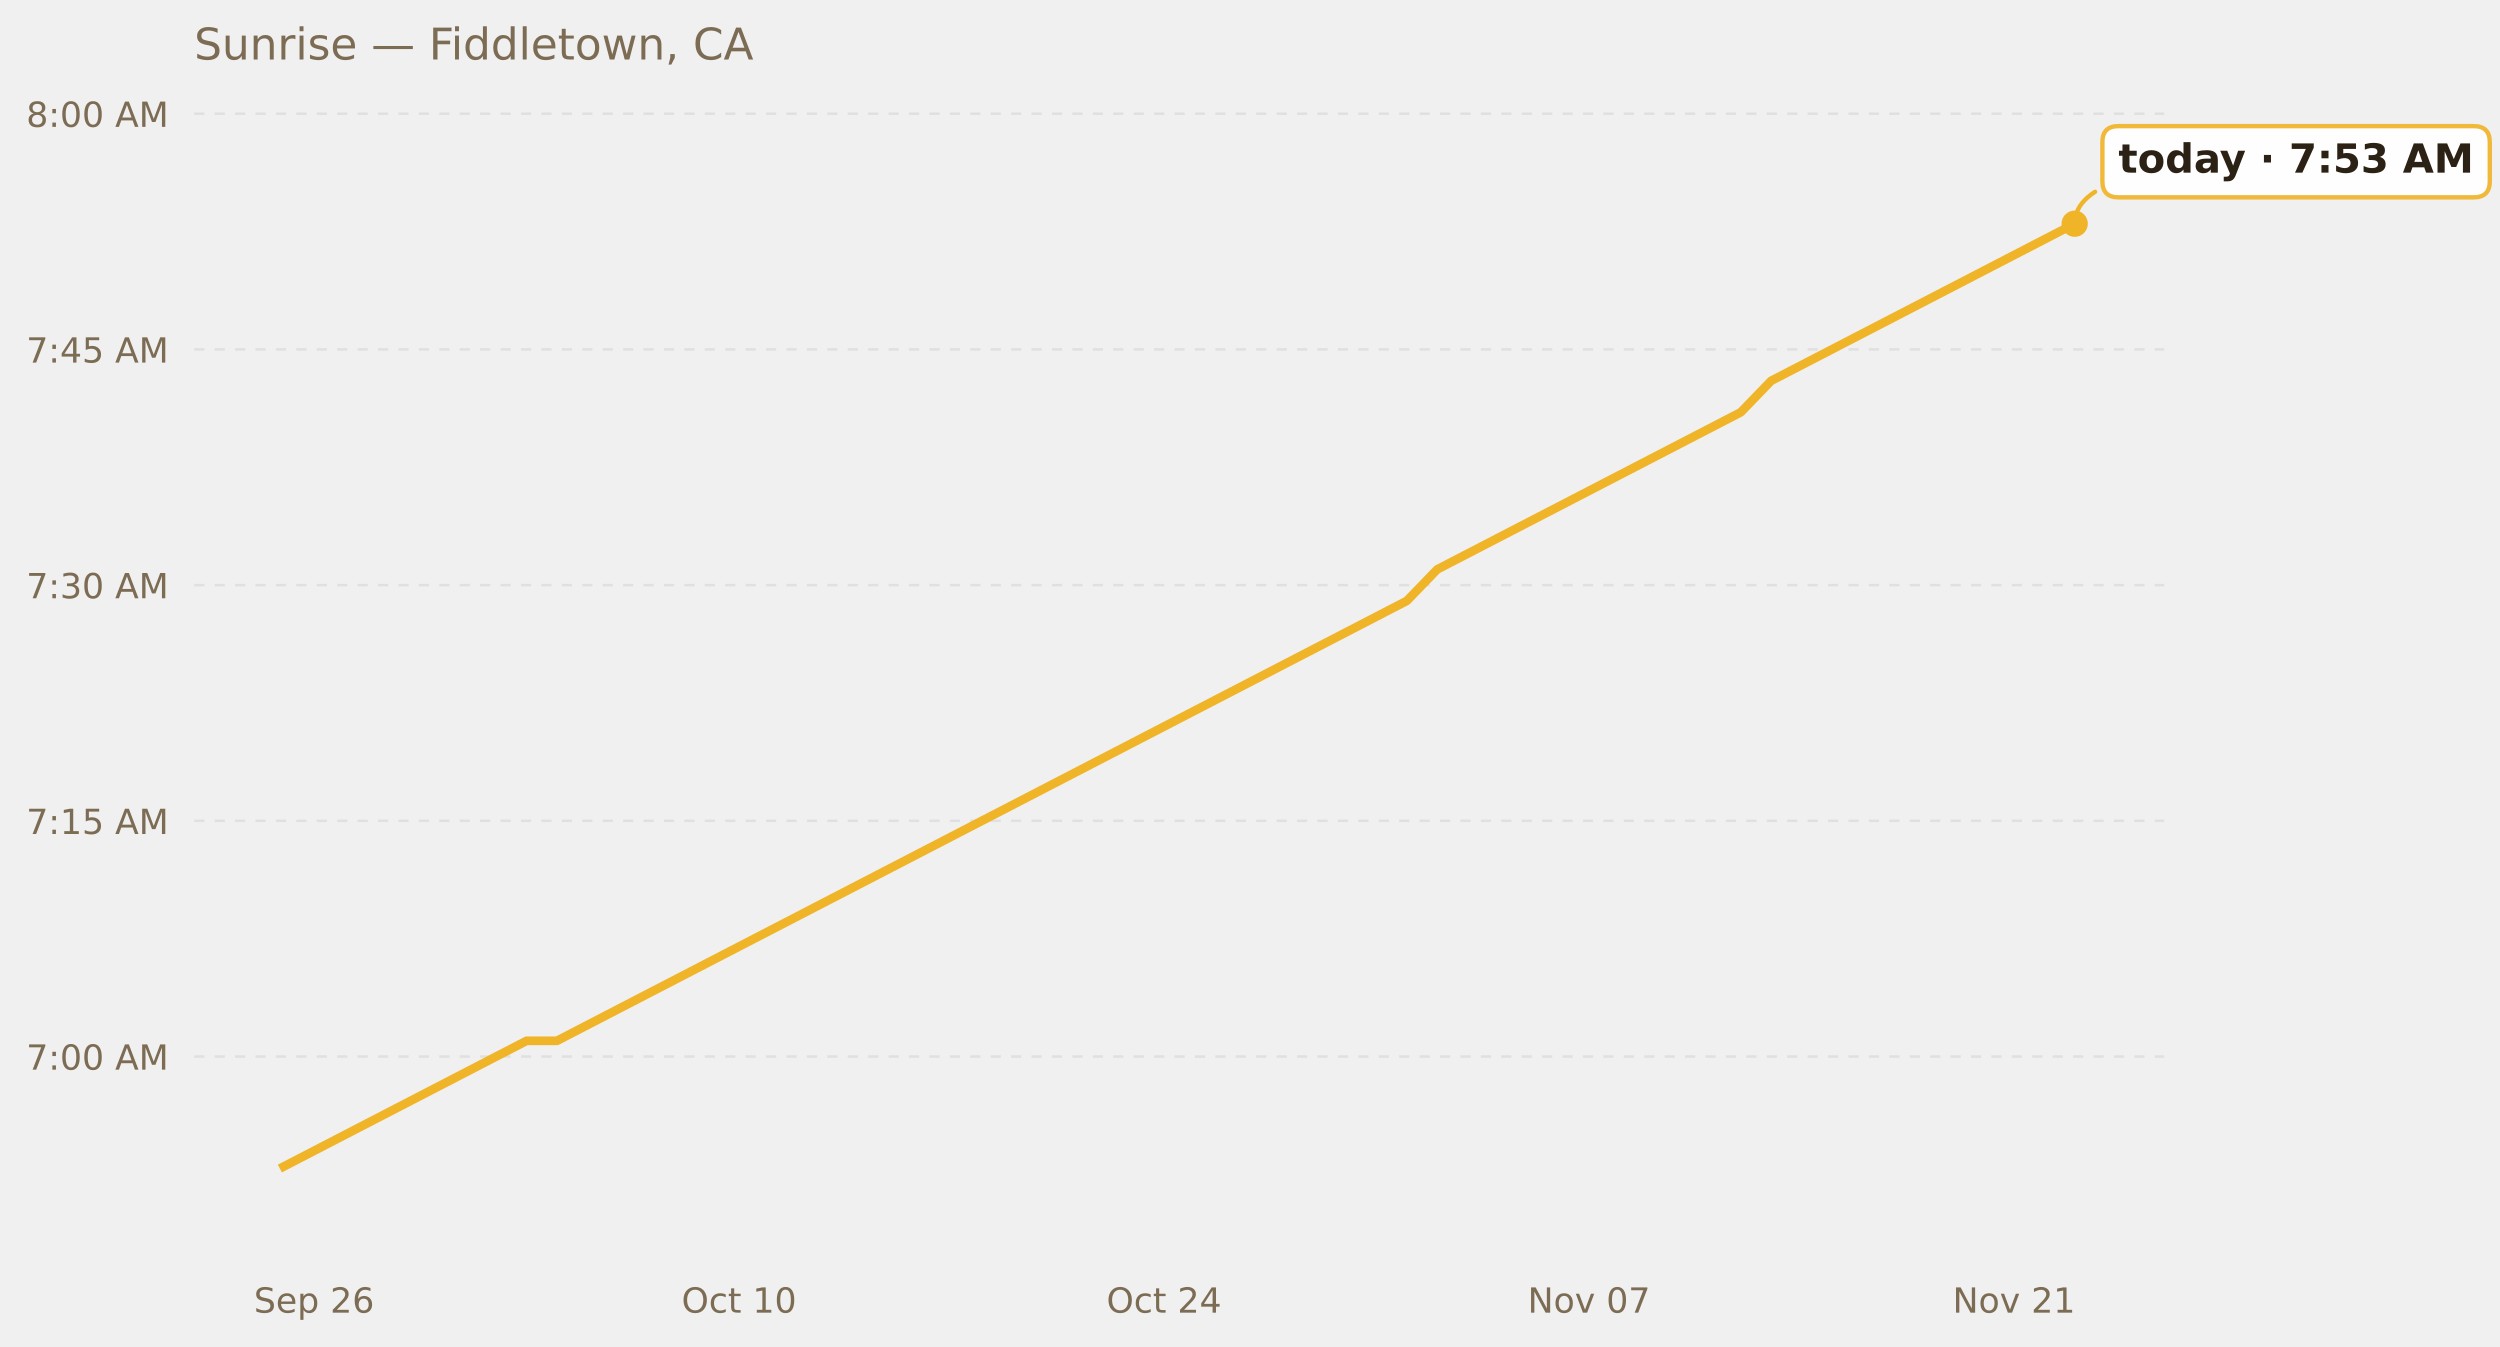
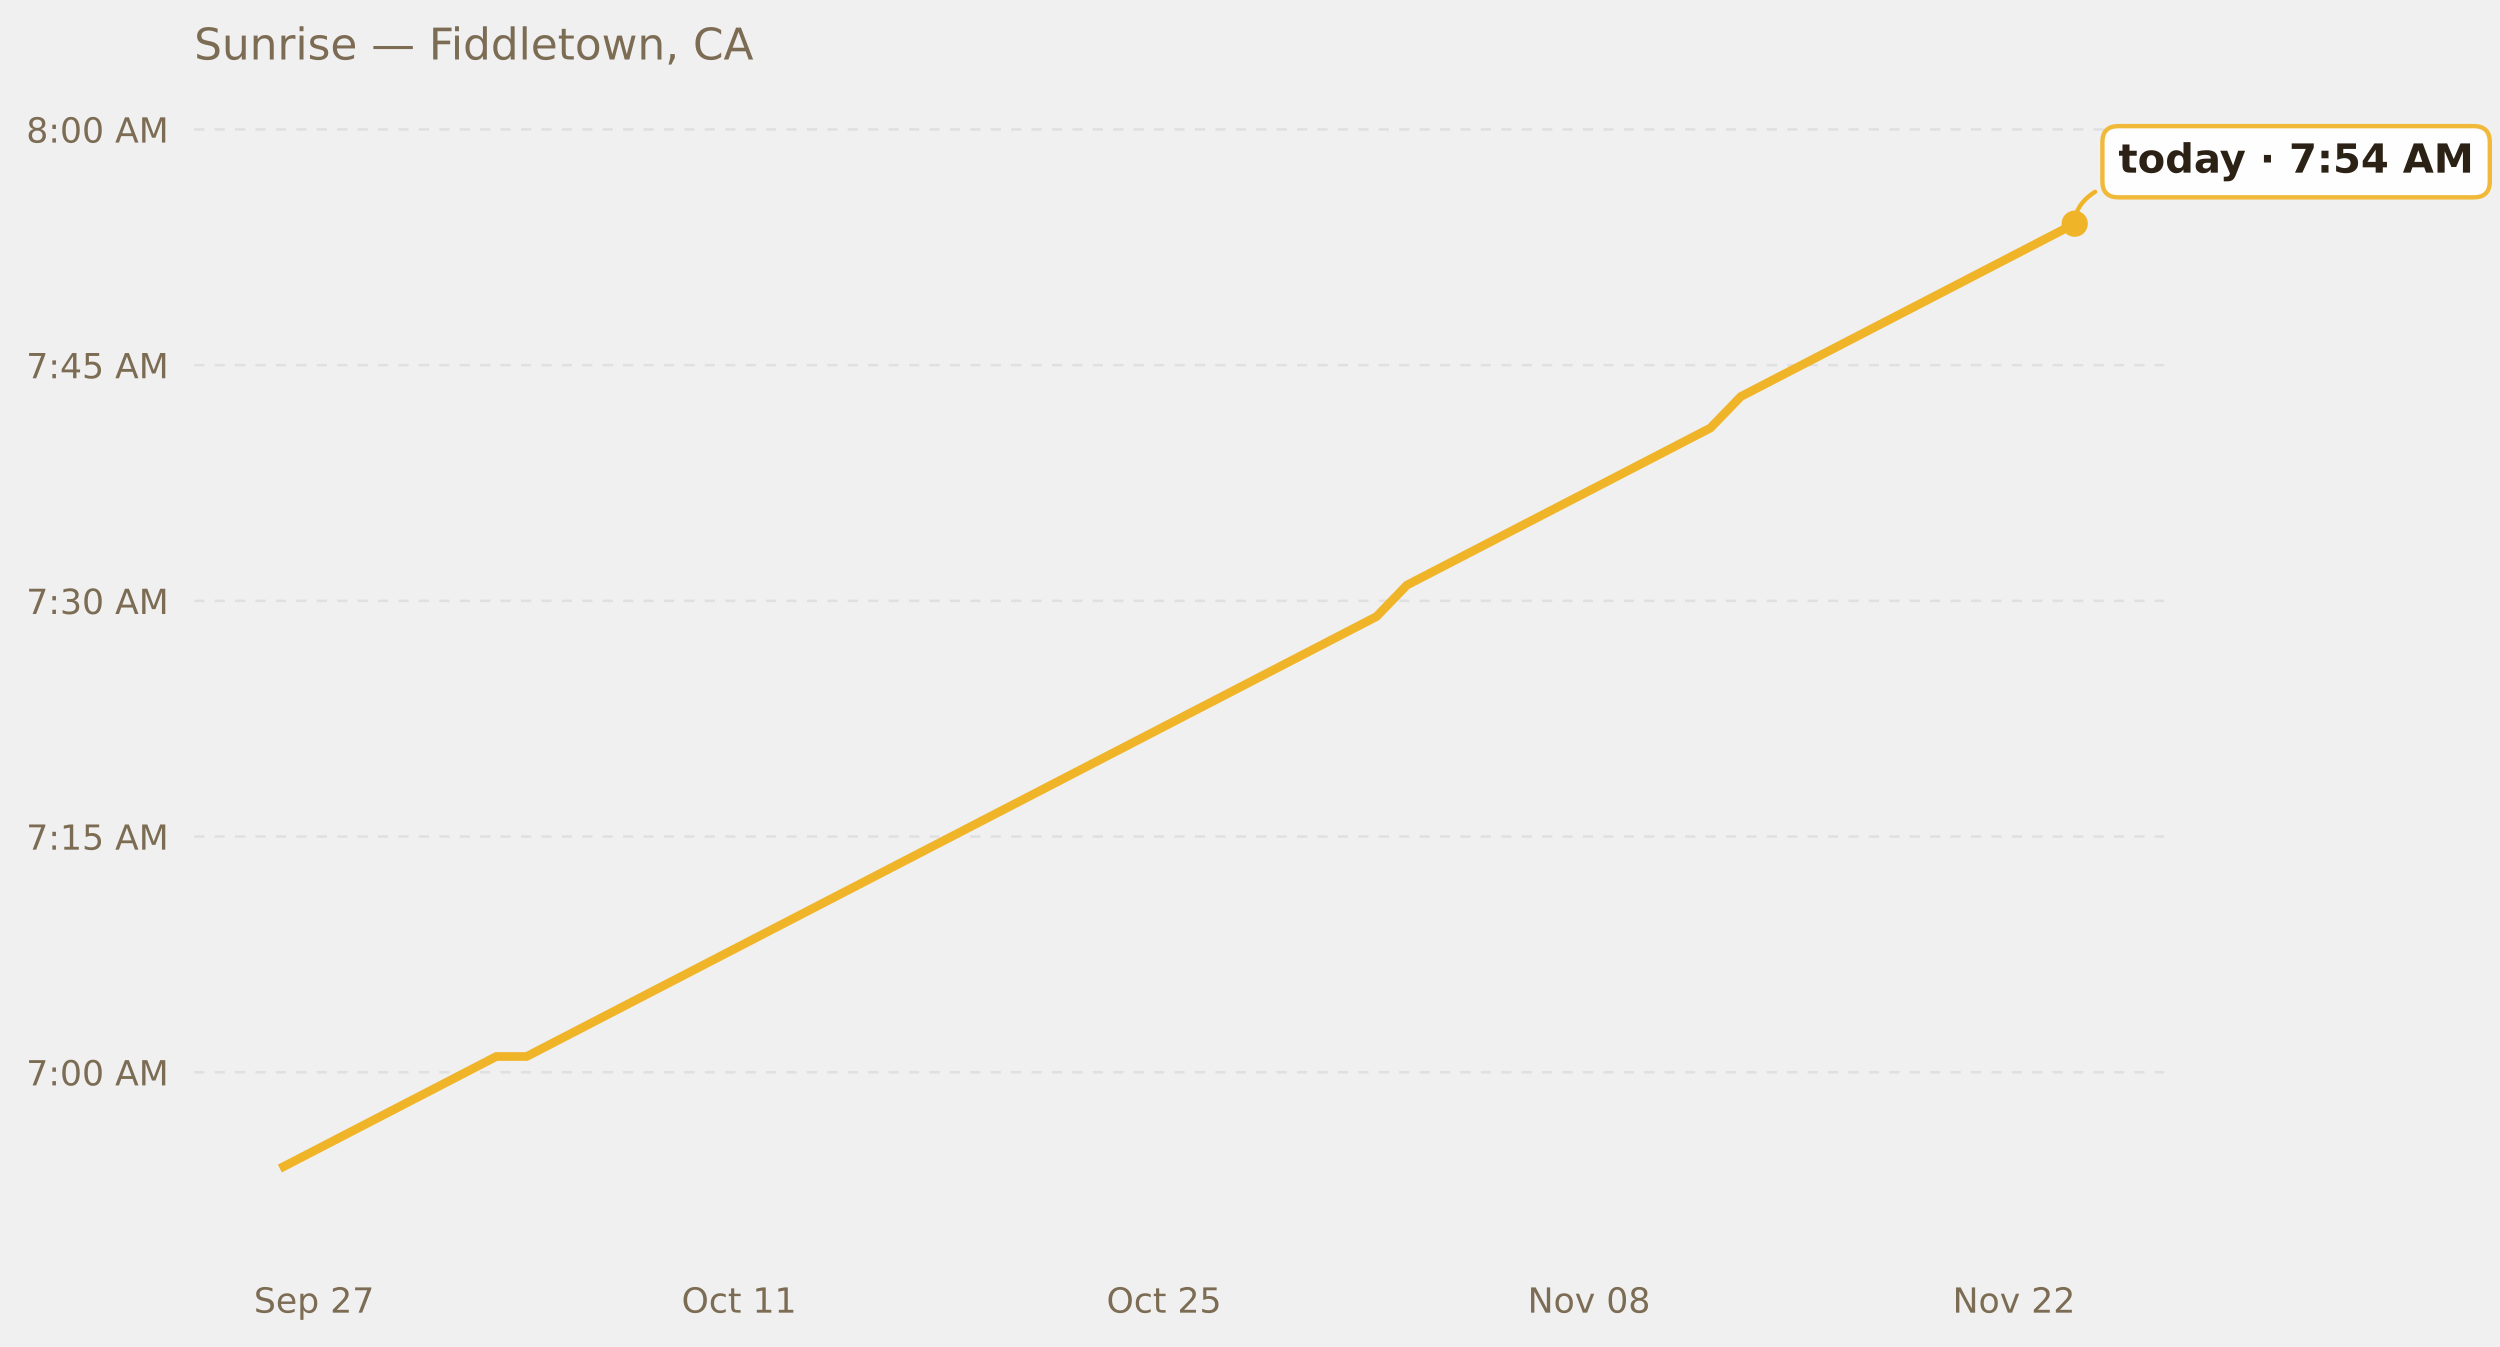
<svg xmlns="http://www.w3.org/2000/svg" xmlns:xlink="http://www.w3.org/1999/xlink" width="685.516pt" height="369.112pt" viewBox="0 0 685.516 369.112" version="1.1">
  <defs>
    <style type="text/css">*{stroke-linejoin: round; stroke-linecap: butt}</style>
  </defs>
  <g id="figure_1">
    <g id="patch_1">
      <path d="M 0 369.112  L 685.516 369.112  L 685.516 0  L 0 0  L 0 369.112  z " style="fill: none; opacity: 0" />
    </g>
    <g id="axes_1">
      <g id="patch_2">
        <path d="M 53.248 345.718  L 593.447 345.718  L 593.447 30.318  L 53.248 30.318  L 53.248 345.718  z " style="fill: none" />
      </g>
      <g id="matplotlib.axis_1">
        <g id="xtick_1">
          <g id="text_1">
            <g style="fill: #7c6c54" transform="translate(69.6183 359.9366) scale(0.095 -0.095)">
              <defs>
                <path id="DejaVuSans-53" d="M 3425 4513  L 3425 3897  Q 3066 4069 2747 4153  Q 2428 4238 2131 4238  Q 1616 4238 1336 4038  Q 1056 3838 1056 3469  Q 1056 3159 1242 3001  Q 1428 2844 1947 2747  L 2328 2669  Q 3034 2534 3370 2195  Q 3706 1856 3706 1288  Q 3706 609 3251 259  Q 2797 -91 1919 -91  Q 1588 -91 1214 -16  Q 841 59 441 206  L 441 856  Q 825 641 1194 531  Q 1563 422 1919 422  Q 2459 422 2753 634  Q 3047 847 3047 1241  Q 3047 1584 2836 1778  Q 2625 1972 2144 2069  L 1759 2144  Q 1053 2284 737 2584  Q 422 2884 422 3419  Q 422 4038 858 4394  Q 1294 4750 2059 4750  Q 2388 4750 2728 4690  Q 3069 4631 3425 4513  z " transform="scale(0.015625)" />
                <path id="DejaVuSans-65" d="M 3597 1894  L 3597 1613  L 953 1613  Q 991 1019 1311 708  Q 1631 397 2203 397  Q 2534 397 2845 478  Q 3156 559 3463 722  L 3463 178  Q 3153 47 2828 -22  Q 2503 -91 2169 -91  Q 1331 -91 842 396  Q 353 884 353 1716  Q 353 2575 817 3079  Q 1281 3584 2069 3584  Q 2775 3584 3186 3129  Q 3597 2675 3597 1894  z M 3022 2063  Q 3016 2534 2758 2815  Q 2500 3097 2075 3097  Q 1594 3097 1305 2825  Q 1016 2553 972 2059  L 3022 2063  z " transform="scale(0.015625)" />
                <path id="DejaVuSans-70" d="M 1159 525  L 1159 -1331  L 581 -1331  L 581 3500  L 1159 3500  L 1159 2969  Q 1341 3281 1617 3432  Q 1894 3584 2278 3584  Q 2916 3584 3314 3078  Q 3713 2572 3713 1747  Q 3713 922 3314 415  Q 2916 -91 2278 -91  Q 1894 -91 1617 61  Q 1341 213 1159 525  z M 3116 1747  Q 3116 2381 2855 2742  Q 2594 3103 2138 3103  Q 1681 3103 1420 2742  Q 1159 2381 1159 1747  Q 1159 1113 1420 752  Q 1681 391 2138 391  Q 2594 391 2855 752  Q 3116 1113 3116 1747  z " transform="scale(0.015625)" />
                <path id="DejaVuSans-20" transform="scale(0.015625)" />
                <path id="DejaVuSans-32" d="M 1228 531  L 3431 531  L 3431 0  L 469 0  L 469 531  Q 828 903 1448 1529  Q 2069 2156 2228 2338  Q 2531 2678 2651 2914  Q 2772 3150 2772 3378  Q 2772 3750 2511 3984  Q 2250 4219 1831 4219  Q 1534 4219 1204 4116  Q 875 4013 500 3803  L 500 4441  Q 881 4594 1212 4672  Q 1544 4750 1819 4750  Q 2544 4750 2975 4387  Q 3406 4025 3406 3419  Q 3406 3131 3298 2873  Q 3191 2616 2906 2266  Q 2828 2175 2409 1742  Q 1991 1309 1228 531  z " transform="scale(0.015625)" />
-                 <path id="DejaVuSans-36" d="M 2113 2584  Q 1688 2584 1439 2293  Q 1191 2003 1191 1497  Q 1191 994 1439 701  Q 1688 409 2113 409  Q 2538 409 2786 701  Q 3034 994 3034 1497  Q 3034 2003 2786 2293  Q 2538 2584 2113 2584  z M 3366 4563  L 3366 3988  Q 3128 4100 2886 4159  Q 2644 4219 2406 4219  Q 1781 4219 1451 3797  Q 1122 3375 1075 2522  Q 1259 2794 1537 2939  Q 1816 3084 2150 3084  Q 2853 3084 3261 2657  Q 3669 2231 3669 1497  Q 3669 778 3244 343  Q 2819 -91 2113 -91  Q 1303 -91 875 529  Q 447 1150 447 2328  Q 447 3434 972 4092  Q 1497 4750 2381 4750  Q 2619 4750 2861 4703  Q 3103 4656 3366 4563  z " transform="scale(0.015625)" />
+                 <path id="DejaVuSans-37" d="M 525 4666  L 3525 4666  L 3525 4397  L 1831 0  L 1172 0  L 2766 4134  L 525 4134  L 525 4666  z " transform="scale(0.015625)" />
              </defs>
              <use xlink:href="#DejaVuSans-53" />
              <use xlink:href="#DejaVuSans-65" x="63.477" />
              <use xlink:href="#DejaVuSans-70" x="125" />
              <use xlink:href="#DejaVuSans-20" x="188.477" />
              <use xlink:href="#DejaVuSans-32" x="220.264" />
-               <use xlink:href="#DejaVuSans-36" x="283.887" />
+               <use xlink:href="#DejaVuSans-37" x="283.887" />
            </g>
          </g>
        </g>
        <g id="xtick_2">
          <g id="text_2">
            <g style="fill: #7c6c54" transform="translate(186.8889 359.9366) scale(0.095 -0.095)">
              <defs>
                <path id="DejaVuSans-4f" d="M 2522 4238  Q 1834 4238 1429 3725  Q 1025 3213 1025 2328  Q 1025 1447 1429 934  Q 1834 422 2522 422  Q 3209 422 3611 934  Q 4013 1447 4013 2328  Q 4013 3213 3611 3725  Q 3209 4238 2522 4238  z M 2522 4750  Q 3503 4750 4090 4092  Q 4678 3434 4678 2328  Q 4678 1225 4090 567  Q 3503 -91 2522 -91  Q 1538 -91 948 565  Q 359 1222 359 2328  Q 359 3434 948 4092  Q 1538 4750 2522 4750  z " transform="scale(0.015625)" />
                <path id="DejaVuSans-63" d="M 3122 3366  L 3122 2828  Q 2878 2963 2633 3030  Q 2388 3097 2138 3097  Q 1578 3097 1268 2742  Q 959 2388 959 1747  Q 959 1106 1268 751  Q 1578 397 2138 397  Q 2388 397 2633 464  Q 2878 531 3122 666  L 3122 134  Q 2881 22 2623 -34  Q 2366 -91 2075 -91  Q 1284 -91 818 406  Q 353 903 353 1747  Q 353 2603 823 3093  Q 1294 3584 2113 3584  Q 2378 3584 2631 3529  Q 2884 3475 3122 3366  z " transform="scale(0.015625)" />
                <path id="DejaVuSans-74" d="M 1172 4494  L 1172 3500  L 2356 3500  L 2356 3053  L 1172 3053  L 1172 1153  Q 1172 725 1289 603  Q 1406 481 1766 481  L 2356 481  L 2356 0  L 1766 0  Q 1100 0 847 248  Q 594 497 594 1153  L 594 3053  L 172 3053  L 172 3500  L 594 3500  L 594 4494  L 1172 4494  z " transform="scale(0.015625)" />
                <path id="DejaVuSans-31" d="M 794 531  L 1825 531  L 1825 4091  L 703 3866  L 703 4441  L 1819 4666  L 2450 4666  L 2450 531  L 3481 531  L 3481 0  L 794 0  L 794 531  z " transform="scale(0.015625)" />
-                 <path id="DejaVuSans-30" d="M 2034 4250  Q 1547 4250 1301 3770  Q 1056 3291 1056 2328  Q 1056 1369 1301 889  Q 1547 409 2034 409  Q 2525 409 2770 889  Q 3016 1369 3016 2328  Q 3016 3291 2770 3770  Q 2525 4250 2034 4250  z M 2034 4750  Q 2819 4750 3233 4129  Q 3647 3509 3647 2328  Q 3647 1150 3233 529  Q 2819 -91 2034 -91  Q 1250 -91 836 529  Q 422 1150 422 2328  Q 422 3509 836 4129  Q 1250 4750 2034 4750  z " transform="scale(0.015625)" />
              </defs>
              <use xlink:href="#DejaVuSans-4f" />
              <use xlink:href="#DejaVuSans-63" x="78.711" />
              <use xlink:href="#DejaVuSans-74" x="133.691" />
              <use xlink:href="#DejaVuSans-20" x="172.9" />
              <use xlink:href="#DejaVuSans-31" x="204.688" />
-               <use xlink:href="#DejaVuSans-30" x="268.311" />
+               <use xlink:href="#DejaVuSans-31" x="268.311" />
            </g>
          </g>
        </g>
        <g id="xtick_3">
          <g id="text_3">
            <g style="fill: #7c6c54" transform="translate(303.4187 359.9366) scale(0.095 -0.095)">
              <defs>
-                 <path id="DejaVuSans-34" d="M 2419 4116  L 825 1625  L 2419 1625  L 2419 4116  z M 2253 4666  L 3047 4666  L 3047 1625  L 3713 1625  L 3713 1100  L 3047 1100  L 3047 0  L 2419 0  L 2419 1100  L 313 1100  L 313 1709  L 2253 4666  z " transform="scale(0.015625)" />
+                 <path id="DejaVuSans-35" d="M 691 4666  L 3169 4666  L 3169 4134  L 1269 4134  L 1269 2991  Q 1406 3038 1543 3061  Q 1681 3084 1819 3084  Q 2600 3084 3056 2656  Q 3513 2228 3513 1497  Q 3513 744 3044 326  Q 2575 -91 1722 -91  Q 1428 -91 1123 -41  Q 819 9 494 109  L 494 744  Q 775 591 1075 516  Q 1375 441 1709 441  Q 2250 441 2565 725  Q 2881 1009 2881 1497  Q 2881 1984 2565 2268  Q 2250 2553 1709 2553  Q 1456 2553 1204 2497  Q 953 2441 691 2322  L 691 4666  z " transform="scale(0.015625)" />
              </defs>
              <use xlink:href="#DejaVuSans-4f" />
              <use xlink:href="#DejaVuSans-63" x="78.711" />
              <use xlink:href="#DejaVuSans-74" x="133.691" />
              <use xlink:href="#DejaVuSans-20" x="172.9" />
              <use xlink:href="#DejaVuSans-32" x="204.688" />
-               <use xlink:href="#DejaVuSans-34" x="268.311" />
+               <use xlink:href="#DejaVuSans-35" x="268.311" />
            </g>
          </g>
        </g>
        <g id="xtick_4">
          <g id="text_4">
            <g style="fill: #7c6c54" transform="translate(418.8902 359.9366) scale(0.095 -0.095)">
              <defs>
                <path id="DejaVuSans-4e" d="M 628 4666  L 1478 4666  L 3547 763  L 3547 4666  L 4159 4666  L 4159 0  L 3309 0  L 1241 3903  L 1241 0  L 628 0  L 628 4666  z " transform="scale(0.015625)" />
                <path id="DejaVuSans-6f" d="M 1959 3097  Q 1497 3097 1228 2736  Q 959 2375 959 1747  Q 959 1119 1226 758  Q 1494 397 1959 397  Q 2419 397 2687 759  Q 2956 1122 2956 1747  Q 2956 2369 2687 2733  Q 2419 3097 1959 3097  z M 1959 3584  Q 2709 3584 3137 3096  Q 3566 2609 3566 1747  Q 3566 888 3137 398  Q 2709 -91 1959 -91  Q 1206 -91 779 398  Q 353 888 353 1747  Q 353 2609 779 3096  Q 1206 3584 1959 3584  z " transform="scale(0.015625)" />
                <path id="DejaVuSans-76" d="M 191 3500  L 800 3500  L 1894 563  L 2988 3500  L 3597 3500  L 2284 0  L 1503 0  L 191 3500  z " transform="scale(0.015625)" />
-                 <path id="DejaVuSans-37" d="M 525 4666  L 3525 4666  L 3525 4397  L 1831 0  L 1172 0  L 2766 4134  L 525 4134  L 525 4666  z " transform="scale(0.015625)" />
+                 <path id="DejaVuSans-30" d="M 2034 4250  Q 1547 4250 1301 3770  Q 1056 3291 1056 2328  Q 1056 1369 1301 889  Q 1547 409 2034 409  Q 2525 409 2770 889  Q 3016 1369 3016 2328  Q 3016 3291 2770 3770  Q 2525 4250 2034 4250  z M 2034 4750  Q 2819 4750 3233 4129  Q 3647 3509 3647 2328  Q 3647 1150 3233 529  Q 2819 -91 2034 -91  Q 1250 -91 836 529  Q 422 1150 422 2328  Q 422 3509 836 4129  Q 1250 4750 2034 4750  z " transform="scale(0.015625)" />
+                 <path id="DejaVuSans-38" d="M 2034 2216  Q 1584 2216 1326 1975  Q 1069 1734 1069 1313  Q 1069 891 1326 650  Q 1584 409 2034 409  Q 2484 409 2743 651  Q 3003 894 3003 1313  Q 3003 1734 2745 1975  Q 2488 2216 2034 2216  z M 1403 2484  Q 997 2584 770 2862  Q 544 3141 544 3541  Q 544 4100 942 4425  Q 1341 4750 2034 4750  Q 2731 4750 3128 4425  Q 3525 4100 3525 3541  Q 3525 3141 3298 2862  Q 3072 2584 2669 2484  Q 3125 2378 3379 2068  Q 3634 1759 3634 1313  Q 3634 634 3220 271  Q 2806 -91 2034 -91  Q 1263 -91 848 271  Q 434 634 434 1313  Q 434 1759 690 2068  Q 947 2378 1403 2484  z M 1172 3481  Q 1172 3119 1398 2916  Q 1625 2713 2034 2713  Q 2441 2713 2670 2916  Q 2900 3119 2900 3481  Q 2900 3844 2670 4047  Q 2441 4250 2034 4250  Q 1625 4250 1398 4047  Q 1172 3844 1172 3481  z " transform="scale(0.015625)" />
              </defs>
              <use xlink:href="#DejaVuSans-4e" />
              <use xlink:href="#DejaVuSans-6f" x="74.805" />
              <use xlink:href="#DejaVuSans-76" x="135.986" />
              <use xlink:href="#DejaVuSans-20" x="195.166" />
              <use xlink:href="#DejaVuSans-30" x="226.953" />
-               <use xlink:href="#DejaVuSans-37" x="290.576" />
+               <use xlink:href="#DejaVuSans-38" x="290.576" />
            </g>
          </g>
        </g>
        <g id="xtick_5">
          <g id="text_5">
            <g style="fill: #7c6c54" transform="translate(535.42 359.9366) scale(0.095 -0.095)">
              <use xlink:href="#DejaVuSans-4e" />
              <use xlink:href="#DejaVuSans-6f" x="74.805" />
              <use xlink:href="#DejaVuSans-76" x="135.986" />
              <use xlink:href="#DejaVuSans-20" x="195.166" />
              <use xlink:href="#DejaVuSans-32" x="226.953" />
-               <use xlink:href="#DejaVuSans-31" x="290.576" />
+               <use xlink:href="#DejaVuSans-32" x="290.576" />
            </g>
          </g>
        </g>
      </g>
      <g id="matplotlib.axis_2">
        <g id="ytick_1">
          <g id="line2d_1">
-             <path d="M 53.248 289.704  L 593.447 289.704  " clip-path="url(#pe69002cb69)" style="fill: none; stroke-dasharray: 2.8,2.8; stroke-dashoffset: 0; stroke: #e0e0e0; stroke-width: 0.7" />
+             <path d="M 53.248 294.013  L 593.447 294.013  " clip-path="url(#p64ac858349)" style="fill: none; stroke-dasharray: 2.8,2.8; stroke-dashoffset: 0; stroke: #e0e0e0; stroke-width: 0.7" />
          </g>
          <g id="text_6">
-             <g style="fill: #7c6c54" transform="translate(7.2 293.3137) scale(0.095 -0.095)">
+             <g style="fill: #7c6c54" transform="translate(7.2 297.6225) scale(0.095 -0.095)">
              <defs>
                <path id="DejaVuSans-3a" d="M 750 794  L 1409 794  L 1409 0  L 750 0  L 750 794  z M 750 3309  L 1409 3309  L 1409 2516  L 750 2516  L 750 3309  z " transform="scale(0.015625)" />
                <path id="DejaVuSans-41" d="M 2188 4044  L 1331 1722  L 3047 1722  L 2188 4044  z M 1831 4666  L 2547 4666  L 4325 0  L 3669 0  L 3244 1197  L 1141 1197  L 716 0  L 50 0  L 1831 4666  z " transform="scale(0.015625)" />
                <path id="DejaVuSans-4d" d="M 628 4666  L 1569 4666  L 2759 1491  L 3956 4666  L 4897 4666  L 4897 0  L 4281 0  L 4281 4097  L 3078 897  L 2444 897  L 1241 4097  L 1241 0  L 628 0  L 628 4666  z " transform="scale(0.015625)" />
              </defs>
              <use xlink:href="#DejaVuSans-37" />
              <use xlink:href="#DejaVuSans-3a" x="63.623" />
              <use xlink:href="#DejaVuSans-30" x="97.314" />
              <use xlink:href="#DejaVuSans-30" x="160.938" />
              <use xlink:href="#DejaVuSans-20" x="224.561" />
              <use xlink:href="#DejaVuSans-41" x="256.348" />
              <use xlink:href="#DejaVuSans-4d" x="324.756" />
            </g>
          </g>
        </g>
        <g id="ytick_2">
          <g id="line2d_2">
-             <path d="M 53.248 225.073  L 593.447 225.073  " clip-path="url(#pe69002cb69)" style="fill: none; stroke-dasharray: 2.8,2.8; stroke-dashoffset: 0; stroke: #e0e0e0; stroke-width: 0.7" />
+             <path d="M 53.248 229.382  L 593.447 229.382  " clip-path="url(#p64ac858349)" style="fill: none; stroke-dasharray: 2.8,2.8; stroke-dashoffset: 0; stroke: #e0e0e0; stroke-width: 0.7" />
          </g>
          <g id="text_7">
-             <g style="fill: #7c6c54" transform="translate(7.2 228.6826) scale(0.095 -0.095)">
-               <defs>
-                 <path id="DejaVuSans-35" d="M 691 4666  L 3169 4666  L 3169 4134  L 1269 4134  L 1269 2991  Q 1406 3038 1543 3061  Q 1681 3084 1819 3084  Q 2600 3084 3056 2656  Q 3513 2228 3513 1497  Q 3513 744 3044 326  Q 2575 -91 1722 -91  Q 1428 -91 1123 -41  Q 819 9 494 109  L 494 744  Q 775 591 1075 516  Q 1375 441 1709 441  Q 2250 441 2565 725  Q 2881 1009 2881 1497  Q 2881 1984 2565 2268  Q 2250 2553 1709 2553  Q 1456 2553 1204 2497  Q 953 2441 691 2322  L 691 4666  z " transform="scale(0.015625)" />
-               </defs>
+             <g style="fill: #7c6c54" transform="translate(7.2 232.9913) scale(0.095 -0.095)">
              <use xlink:href="#DejaVuSans-37" />
              <use xlink:href="#DejaVuSans-3a" x="63.623" />
              <use xlink:href="#DejaVuSans-31" x="97.314" />
              <use xlink:href="#DejaVuSans-35" x="160.938" />
              <use xlink:href="#DejaVuSans-20" x="224.561" />
              <use xlink:href="#DejaVuSans-41" x="256.348" />
              <use xlink:href="#DejaVuSans-4d" x="324.756" />
            </g>
          </g>
        </g>
        <g id="ytick_3">
          <g id="line2d_3">
-             <path d="M 53.248 160.442  L 593.447 160.442  " clip-path="url(#pe69002cb69)" style="fill: none; stroke-dasharray: 2.8,2.8; stroke-dashoffset: 0; stroke: #e0e0e0; stroke-width: 0.7" />
+             <path d="M 53.248 164.751  L 593.447 164.751  " clip-path="url(#p64ac858349)" style="fill: none; stroke-dasharray: 2.8,2.8; stroke-dashoffset: 0; stroke: #e0e0e0; stroke-width: 0.7" />
          </g>
          <g id="text_8">
-             <g style="fill: #7c6c54" transform="translate(7.2 164.0514) scale(0.095 -0.095)">
+             <g style="fill: #7c6c54" transform="translate(7.2 168.3602) scale(0.095 -0.095)">
              <defs>
                <path id="DejaVuSans-33" d="M 2597 2516  Q 3050 2419 3304 2112  Q 3559 1806 3559 1356  Q 3559 666 3084 287  Q 2609 -91 1734 -91  Q 1441 -91 1130 -33  Q 819 25 488 141  L 488 750  Q 750 597 1062 519  Q 1375 441 1716 441  Q 2309 441 2620 675  Q 2931 909 2931 1356  Q 2931 1769 2642 2001  Q 2353 2234 1838 2234  L 1294 2234  L 1294 2753  L 1863 2753  Q 2328 2753 2575 2939  Q 2822 3125 2822 3475  Q 2822 3834 2567 4026  Q 2313 4219 1838 4219  Q 1578 4219 1281 4162  Q 984 4106 628 3988  L 628 4550  Q 988 4650 1302 4700  Q 1616 4750 1894 4750  Q 2613 4750 3031 4423  Q 3450 4097 3450 3541  Q 3450 3153 3228 2886  Q 3006 2619 2597 2516  z " transform="scale(0.015625)" />
              </defs>
              <use xlink:href="#DejaVuSans-37" />
              <use xlink:href="#DejaVuSans-3a" x="63.623" />
              <use xlink:href="#DejaVuSans-33" x="97.314" />
              <use xlink:href="#DejaVuSans-30" x="160.938" />
              <use xlink:href="#DejaVuSans-20" x="224.561" />
              <use xlink:href="#DejaVuSans-41" x="256.348" />
              <use xlink:href="#DejaVuSans-4d" x="324.756" />
            </g>
          </g>
        </g>
        <g id="ytick_4">
          <g id="line2d_4">
-             <path d="M 53.248 95.811  L 593.447 95.811  " clip-path="url(#pe69002cb69)" style="fill: none; stroke-dasharray: 2.8,2.8; stroke-dashoffset: 0; stroke: #e0e0e0; stroke-width: 0.7" />
+             <path d="M 53.248 100.12  L 593.447 100.12  " clip-path="url(#p64ac858349)" style="fill: none; stroke-dasharray: 2.8,2.8; stroke-dashoffset: 0; stroke: #e0e0e0; stroke-width: 0.7" />
          </g>
          <g id="text_9">
-             <g style="fill: #7c6c54" transform="translate(7.2 99.42028) scale(0.095 -0.095)">
+             <g style="fill: #7c6c54" transform="translate(7.2 103.729) scale(0.095 -0.095)">
+               <defs>
+                 <path id="DejaVuSans-34" d="M 2419 4116  L 825 1625  L 2419 1625  L 2419 4116  z M 2253 4666  L 3047 4666  L 3047 1625  L 3713 1625  L 3713 1100  L 3047 1100  L 3047 0  L 2419 0  L 2419 1100  L 313 1100  L 313 1709  L 2253 4666  z " transform="scale(0.015625)" />
+               </defs>
              <use xlink:href="#DejaVuSans-37" />
              <use xlink:href="#DejaVuSans-3a" x="63.623" />
              <use xlink:href="#DejaVuSans-34" x="97.314" />
              <use xlink:href="#DejaVuSans-35" x="160.938" />
              <use xlink:href="#DejaVuSans-20" x="224.561" />
              <use xlink:href="#DejaVuSans-41" x="256.348" />
              <use xlink:href="#DejaVuSans-4d" x="324.756" />
            </g>
          </g>
        </g>
        <g id="ytick_5">
          <g id="line2d_5">
-             <path d="M 53.248 31.18  L 593.447 31.18  " clip-path="url(#pe69002cb69)" style="fill: none; stroke-dasharray: 2.8,2.8; stroke-dashoffset: 0; stroke: #e0e0e0; stroke-width: 0.7" />
+             <path d="M 53.248 35.489  L 593.447 35.489  " clip-path="url(#p64ac858349)" style="fill: none; stroke-dasharray: 2.8,2.8; stroke-dashoffset: 0; stroke: #e0e0e0; stroke-width: 0.7" />
          </g>
          <g id="text_10">
-             <g style="fill: #7c6c54" transform="translate(7.2 34.78913) scale(0.095 -0.095)">
-               <defs>
-                 <path id="DejaVuSans-38" d="M 2034 2216  Q 1584 2216 1326 1975  Q 1069 1734 1069 1313  Q 1069 891 1326 650  Q 1584 409 2034 409  Q 2484 409 2743 651  Q 3003 894 3003 1313  Q 3003 1734 2745 1975  Q 2488 2216 2034 2216  z M 1403 2484  Q 997 2584 770 2862  Q 544 3141 544 3541  Q 544 4100 942 4425  Q 1341 4750 2034 4750  Q 2731 4750 3128 4425  Q 3525 4100 3525 3541  Q 3525 3141 3298 2862  Q 3072 2584 2669 2484  Q 3125 2378 3379 2068  Q 3634 1759 3634 1313  Q 3634 634 3220 271  Q 2806 -91 2034 -91  Q 1263 -91 848 271  Q 434 634 434 1313  Q 434 1759 690 2068  Q 947 2378 1403 2484  z M 1172 3481  Q 1172 3119 1398 2916  Q 1625 2713 2034 2713  Q 2441 2713 2670 2916  Q 2900 3119 2900 3481  Q 2900 3844 2670 4047  Q 2441 4250 2034 4250  Q 1625 4250 1398 4047  Q 1172 3844 1172 3481  z " transform="scale(0.015625)" />
-               </defs>
+             <g style="fill: #7c6c54" transform="translate(7.2 39.09788) scale(0.095 -0.095)">
              <use xlink:href="#DejaVuSans-38" />
              <use xlink:href="#DejaVuSans-3a" x="63.623" />
              <use xlink:href="#DejaVuSans-30" x="97.314" />
              <use xlink:href="#DejaVuSans-30" x="160.938" />
              <use xlink:href="#DejaVuSans-20" x="224.561" />
              <use xlink:href="#DejaVuSans-41" x="256.348" />
              <use xlink:href="#DejaVuSans-4d" x="324.756" />
            </g>
          </g>
        </g>
      </g>
      <g id="line2d_6">
-         <path d="M 77.802 319.866  L 86.126 315.557  L 94.45 311.248  L 102.773 306.939  L 111.097 302.631  L 119.42 298.322  L 127.744 294.013  L 136.067 289.704  L 144.391 285.396  L 152.715 285.396  L 161.038 281.087  L 169.362 276.778  L 177.685 272.469  L 186.009 268.161  L 194.332 263.852  L 202.656 259.543  L 210.979 255.235  L 219.303 250.926  L 227.627 246.617  L 235.95 242.308  L 244.274 238  L 252.597 233.691  L 260.921 229.382  L 269.244 225.073  L 277.568 220.765  L 285.891 216.456  L 294.215 212.147  L 302.539 207.838  L 310.862 203.53  L 319.186 199.221  L 327.509 194.912  L 335.833 190.603  L 344.156 186.295  L 352.48 181.986  L 360.804 177.677  L 369.127 173.368  L 377.451 169.06  L 385.774 164.751  L 394.098 156.133  L 402.421 151.825  L 410.745 147.516  L 419.068 143.207  L 427.392 138.898  L 435.716 134.59  L 444.039 130.281  L 452.363 125.972  L 460.686 121.663  L 469.01 117.355  L 477.333 113.046  L 485.657 104.429  L 493.981 100.12  L 502.304 95.811  L 510.628 91.502  L 518.951 87.194  L 527.275 82.885  L 535.598 78.576  L 543.922 74.267  L 552.245 69.959  L 560.569 65.65  L 568.893 61.341  " clip-path="url(#pe69002cb69)" style="fill: none; stroke: #f0b429; stroke-width: 2.4; stroke-linecap: square" />
+         <path d="M 77.802 319.866  L 86.126 315.557  L 94.45 311.248  L 102.773 306.939  L 111.097 302.631  L 119.42 298.322  L 127.744 294.013  L 136.067 289.704  L 144.391 289.704  L 152.715 285.396  L 161.038 281.087  L 169.362 276.778  L 177.685 272.469  L 186.009 268.161  L 194.332 263.852  L 202.656 259.543  L 210.979 255.235  L 219.303 250.926  L 227.627 246.617  L 235.95 242.308  L 244.274 238  L 252.597 233.691  L 260.921 229.382  L 269.244 225.073  L 277.568 220.765  L 285.891 216.456  L 294.215 212.147  L 302.539 207.838  L 310.862 203.53  L 319.186 199.221  L 327.509 194.912  L 335.833 190.603  L 344.156 186.295  L 352.48 181.986  L 360.804 177.677  L 369.127 173.368  L 377.451 169.06  L 385.774 160.442  L 394.098 156.133  L 402.421 151.825  L 410.745 147.516  L 419.068 143.207  L 427.392 138.898  L 435.716 134.59  L 444.039 130.281  L 452.363 125.972  L 460.686 121.663  L 469.01 117.355  L 477.333 108.737  L 485.657 104.429  L 493.981 100.12  L 502.304 95.811  L 510.628 91.502  L 518.951 87.194  L 527.275 82.885  L 535.598 78.576  L 543.922 74.267  L 552.245 69.959  L 560.569 65.65  L 568.893 61.341  " clip-path="url(#p64ac858349)" style="fill: none; stroke: #f0b429; stroke-width: 2.4; stroke-linecap: square" />
      </g>
      <g id="patch_3">
        <path d="M 574.481 52.594  Q 570.003 55.472 569.113 59.354  " style="fill: none; stroke: #f0b429; stroke-width: 1.2; stroke-linecap: round" />
      </g>
      <g id="text_11">
        <g id="patch_4">
          <path d="M 580.893 54.115  L 678.316 54.115  Q 682.716 54.115 682.716 49.715  L 682.716 38.983  Q 682.716 34.583 678.316 34.583  L 580.893 34.583  Q 576.493 34.583 576.493 38.983  L 576.493 49.715  Q 576.493 54.115 580.893 54.115  z " style="fill: #ffffff; opacity: 0.92; stroke: #f0b429; stroke-width: 1.2; stroke-linejoin: miter" />
        </g>
        <g style="fill: #2c2115" transform="translate(580.8926 47.34108) scale(0.11 -0.11)">
          <defs>
            <path id="DejaVuSans-Bold-74" d="M 1759 4494  L 1759 3500  L 2913 3500  L 2913 2700  L 1759 2700  L 1759 1216  Q 1759 972 1856 886  Q 1953 800 2241 800  L 2816 800  L 2816 0  L 1856 0  Q 1194 0 917 276  Q 641 553 641 1216  L 641 2700  L 84 2700  L 84 3500  L 641 3500  L 641 4494  L 1759 4494  z " transform="scale(0.015625)" />
            <path id="DejaVuSans-Bold-6f" d="M 2203 2784  Q 1831 2784 1636 2517  Q 1441 2250 1441 1747  Q 1441 1244 1636 976  Q 1831 709 2203 709  Q 2569 709 2762 976  Q 2956 1244 2956 1747  Q 2956 2250 2762 2517  Q 2569 2784 2203 2784  z M 2203 3584  Q 3106 3584 3614 3096  Q 4122 2609 4122 1747  Q 4122 884 3614 396  Q 3106 -91 2203 -91  Q 1297 -91 786 396  Q 275 884 275 1747  Q 275 2609 786 3096  Q 1297 3584 2203 3584  z " transform="scale(0.015625)" />
            <path id="DejaVuSans-Bold-64" d="M 2919 2988  L 2919 4863  L 4044 4863  L 4044 0  L 2919 0  L 2919 506  Q 2688 197 2409 53  Q 2131 -91 1766 -91  Q 1119 -91 703 423  Q 288 938 288 1747  Q 288 2556 703 3070  Q 1119 3584 1766 3584  Q 2128 3584 2408 3439  Q 2688 3294 2919 2988  z M 2181 722  Q 2541 722 2730 984  Q 2919 1247 2919 1747  Q 2919 2247 2730 2509  Q 2541 2772 2181 2772  Q 1825 2772 1636 2509  Q 1447 2247 1447 1747  Q 1447 1247 1636 984  Q 1825 722 2181 722  z " transform="scale(0.015625)" />
            <path id="DejaVuSans-Bold-61" d="M 2106 1575  Q 1756 1575 1579 1456  Q 1403 1338 1403 1106  Q 1403 894 1545 773  Q 1688 653 1941 653  Q 2256 653 2472 879  Q 2688 1106 2688 1447  L 2688 1575  L 2106 1575  z M 3816 1997  L 3816 0  L 2688 0  L 2688 519  Q 2463 200 2181 54  Q 1900 -91 1497 -91  Q 953 -91 614 226  Q 275 544 275 1050  Q 275 1666 698 1953  Q 1122 2241 2028 2241  L 2688 2241  L 2688 2328  Q 2688 2594 2478 2717  Q 2269 2841 1825 2841  Q 1466 2841 1156 2769  Q 847 2697 581 2553  L 581 3406  Q 941 3494 1303 3539  Q 1666 3584 2028 3584  Q 2975 3584 3395 3211  Q 3816 2838 3816 1997  z " transform="scale(0.015625)" />
            <path id="DejaVuSans-Bold-79" d="M 78 3500  L 1197 3500  L 2138 1125  L 2938 3500  L 4056 3500  L 2584 -331  Q 2363 -916 2067 -1148  Q 1772 -1381 1288 -1381  L 641 -1381  L 641 -647  L 991 -647  Q 1275 -647 1404 -556  Q 1534 -466 1606 -231  L 1638 -134  L 78 3500  z " transform="scale(0.015625)" />
            <path id="DejaVuSans-Bold-20" transform="scale(0.015625)" />
            <path id="DejaVuSans-Bold-b7" d="M 653 2828  L 1778 2828  L 1778 1619  L 653 1619  L 653 2828  z " transform="scale(0.015625)" />
            <path id="DejaVuSans-Bold-37" d="M 428 4666  L 3944 4666  L 3944 3988  L 2125 0  L 953 0  L 2675 3781  L 428 3781  L 428 4666  z " transform="scale(0.015625)" />
            <path id="DejaVuSans-Bold-3a" d="M 716 3500  L 1844 3500  L 1844 2291  L 716 2291  L 716 3500  z M 716 1209  L 1844 1209  L 1844 0  L 716 0  L 716 1209  z " transform="scale(0.015625)" />
            <path id="DejaVuSans-Bold-35" d="M 678 4666  L 3669 4666  L 3669 3781  L 1638 3781  L 1638 3059  Q 1775 3097 1914 3117  Q 2053 3138 2203 3138  Q 3056 3138 3531 2711  Q 4006 2284 4006 1522  Q 4006 766 3489 337  Q 2972 -91 2053 -91  Q 1656 -91 1267 -14  Q 878 63 494 219  L 494 1166  Q 875 947 1217 837  Q 1559 728 1863 728  Q 2300 728 2551 942  Q 2803 1156 2803 1522  Q 2803 1891 2551 2103  Q 2300 2316 1863 2316  Q 1603 2316 1309 2248  Q 1016 2181 678 2041  L 678 4666  z " transform="scale(0.015625)" />
-             <path id="DejaVuSans-Bold-33" d="M 2981 2516  Q 3453 2394 3698 2092  Q 3944 1791 3944 1325  Q 3944 631 3412 270  Q 2881 -91 1863 -91  Q 1503 -91 1142 -33  Q 781 25 428 141  L 428 1069  Q 766 900 1098 814  Q 1431 728 1753 728  Q 2231 728 2486 893  Q 2741 1059 2741 1369  Q 2741 1688 2480 1852  Q 2219 2016 1709 2016  L 1228 2016  L 1228 2791  L 1734 2791  Q 2188 2791 2409 2933  Q 2631 3075 2631 3366  Q 2631 3634 2415 3781  Q 2200 3928 1806 3928  Q 1516 3928 1219 3862  Q 922 3797 628 3669  L 628 4550  Q 984 4650 1334 4700  Q 1684 4750 2022 4750  Q 2931 4750 3382 4451  Q 3834 4153 3834 3553  Q 3834 3144 3618 2883  Q 3403 2622 2981 2516  z " transform="scale(0.015625)" />
+             <path id="DejaVuSans-Bold-34" d="M 2356 3675  L 1038 1722  L 2356 1722  L 2356 3675  z M 2156 4666  L 3494 4666  L 3494 1722  L 4159 1722  L 4159 850  L 3494 850  L 3494 0  L 2356 0  L 2356 850  L 288 850  L 288 1881  L 2156 4666  z " transform="scale(0.015625)" />
            <path id="DejaVuSans-Bold-41" d="M 3419 850  L 1538 850  L 1241 0  L 31 0  L 1759 4666  L 3194 4666  L 4922 0  L 3713 0  L 3419 850  z M 1838 1716  L 3116 1716  L 2478 3572  L 1838 1716  z " transform="scale(0.015625)" />
            <path id="DejaVuSans-Bold-4d" d="M 588 4666  L 2119 4666  L 3181 2169  L 4250 4666  L 5778 4666  L 5778 0  L 4641 0  L 4641 3413  L 3566 897  L 2803 897  L 1728 3413  L 1728 0  L 588 0  L 588 4666  z " transform="scale(0.015625)" />
          </defs>
          <use xlink:href="#DejaVuSans-Bold-74" />
          <use xlink:href="#DejaVuSans-Bold-6f" x="47.803" />
          <use xlink:href="#DejaVuSans-Bold-64" x="116.504" />
          <use xlink:href="#DejaVuSans-Bold-61" x="188.086" />
          <use xlink:href="#DejaVuSans-Bold-79" x="252.441" />
          <use xlink:href="#DejaVuSans-Bold-20" x="317.627" />
          <use xlink:href="#DejaVuSans-Bold-b7" x="352.441" />
          <use xlink:href="#DejaVuSans-Bold-20" x="390.43" />
          <use xlink:href="#DejaVuSans-Bold-37" x="425.244" />
          <use xlink:href="#DejaVuSans-Bold-3a" x="494.824" />
          <use xlink:href="#DejaVuSans-Bold-35" x="534.814" />
-           <use xlink:href="#DejaVuSans-Bold-33" x="604.395" />
+           <use xlink:href="#DejaVuSans-Bold-34" x="604.395" />
          <use xlink:href="#DejaVuSans-Bold-20" x="673.975" />
          <use xlink:href="#DejaVuSans-Bold-41" x="708.789" />
          <use xlink:href="#DejaVuSans-Bold-4d" x="786.182" />
        </g>
      </g>
      <g id="text_12">
        <g style="fill: #7c6c54" transform="translate(53.24797 16.31812) scale(0.12 -0.12)">
          <defs>
            <path id="DejaVuSans-75" d="M 544 1381  L 544 3500  L 1119 3500  L 1119 1403  Q 1119 906 1312 657  Q 1506 409 1894 409  Q 2359 409 2629 706  Q 2900 1003 2900 1516  L 2900 3500  L 3475 3500  L 3475 0  L 2900 0  L 2900 538  Q 2691 219 2414 64  Q 2138 -91 1772 -91  Q 1169 -91 856 284  Q 544 659 544 1381  z M 1991 3584  L 1991 3584  z " transform="scale(0.015625)" />
            <path id="DejaVuSans-6e" d="M 3513 2113  L 3513 0  L 2938 0  L 2938 2094  Q 2938 2591 2744 2837  Q 2550 3084 2163 3084  Q 1697 3084 1428 2787  Q 1159 2491 1159 1978  L 1159 0  L 581 0  L 581 3500  L 1159 3500  L 1159 2956  Q 1366 3272 1645 3428  Q 1925 3584 2291 3584  Q 2894 3584 3203 3211  Q 3513 2838 3513 2113  z " transform="scale(0.015625)" />
            <path id="DejaVuSans-72" d="M 2631 2963  Q 2534 3019 2420 3045  Q 2306 3072 2169 3072  Q 1681 3072 1420 2755  Q 1159 2438 1159 1844  L 1159 0  L 581 0  L 581 3500  L 1159 3500  L 1159 2956  Q 1341 3275 1631 3429  Q 1922 3584 2338 3584  Q 2397 3584 2469 3576  Q 2541 3569 2628 3553  L 2631 2963  z " transform="scale(0.015625)" />
            <path id="DejaVuSans-69" d="M 603 3500  L 1178 3500  L 1178 0  L 603 0  L 603 3500  z M 603 4863  L 1178 4863  L 1178 4134  L 603 4134  L 603 4863  z " transform="scale(0.015625)" />
            <path id="DejaVuSans-73" d="M 2834 3397  L 2834 2853  Q 2591 2978 2328 3040  Q 2066 3103 1784 3103  Q 1356 3103 1142 2972  Q 928 2841 928 2578  Q 928 2378 1081 2264  Q 1234 2150 1697 2047  L 1894 2003  Q 2506 1872 2764 1633  Q 3022 1394 3022 966  Q 3022 478 2636 193  Q 2250 -91 1575 -91  Q 1294 -91 989 -36  Q 684 19 347 128  L 347 722  Q 666 556 975 473  Q 1284 391 1588 391  Q 1994 391 2212 530  Q 2431 669 2431 922  Q 2431 1156 2273 1281  Q 2116 1406 1581 1522  L 1381 1569  Q 847 1681 609 1914  Q 372 2147 372 2553  Q 372 3047 722 3315  Q 1072 3584 1716 3584  Q 2034 3584 2315 3537  Q 2597 3491 2834 3397  z " transform="scale(0.015625)" />
            <path id="DejaVuSans-2014" d="M 313 1978  L 6088 1978  L 6088 1528  L 313 1528  L 313 1978  z " transform="scale(0.015625)" />
            <path id="DejaVuSans-46" d="M 628 4666  L 3309 4666  L 3309 4134  L 1259 4134  L 1259 2759  L 3109 2759  L 3109 2228  L 1259 2228  L 1259 0  L 628 0  L 628 4666  z " transform="scale(0.015625)" />
            <path id="DejaVuSans-64" d="M 2906 2969  L 2906 4863  L 3481 4863  L 3481 0  L 2906 0  L 2906 525  Q 2725 213 2448 61  Q 2172 -91 1784 -91  Q 1150 -91 751 415  Q 353 922 353 1747  Q 353 2572 751 3078  Q 1150 3584 1784 3584  Q 2172 3584 2448 3432  Q 2725 3281 2906 2969  z M 947 1747  Q 947 1113 1208 752  Q 1469 391 1925 391  Q 2381 391 2643 752  Q 2906 1113 2906 1747  Q 2906 2381 2643 2742  Q 2381 3103 1925 3103  Q 1469 3103 1208 2742  Q 947 2381 947 1747  z " transform="scale(0.015625)" />
            <path id="DejaVuSans-6c" d="M 603 4863  L 1178 4863  L 1178 0  L 603 0  L 603 4863  z " transform="scale(0.015625)" />
            <path id="DejaVuSans-77" d="M 269 3500  L 844 3500  L 1563 769  L 2278 3500  L 2956 3500  L 3675 769  L 4391 3500  L 4966 3500  L 4050 0  L 3372 0  L 2619 2869  L 1863 0  L 1184 0  L 269 3500  z " transform="scale(0.015625)" />
            <path id="DejaVuSans-2c" d="M 750 794  L 1409 794  L 1409 256  L 897 -744  L 494 -744  L 750 256  L 750 794  z " transform="scale(0.015625)" />
            <path id="DejaVuSans-43" d="M 4122 4306  L 4122 3641  Q 3803 3938 3442 4084  Q 3081 4231 2675 4231  Q 1875 4231 1450 3742  Q 1025 3253 1025 2328  Q 1025 1406 1450 917  Q 1875 428 2675 428  Q 3081 428 3442 575  Q 3803 722 4122 1019  L 4122 359  Q 3791 134 3420 21  Q 3050 -91 2638 -91  Q 1578 -91 968 557  Q 359 1206 359 2328  Q 359 3453 968 4101  Q 1578 4750 2638 4750  Q 3056 4750 3426 4639  Q 3797 4528 4122 4306  z " transform="scale(0.015625)" />
          </defs>
          <use xlink:href="#DejaVuSans-53" />
          <use xlink:href="#DejaVuSans-75" x="63.477" />
          <use xlink:href="#DejaVuSans-6e" x="126.855" />
          <use xlink:href="#DejaVuSans-72" x="190.234" />
          <use xlink:href="#DejaVuSans-69" x="231.348" />
          <use xlink:href="#DejaVuSans-73" x="259.131" />
          <use xlink:href="#DejaVuSans-65" x="311.23" />
          <use xlink:href="#DejaVuSans-20" x="372.754" />
          <use xlink:href="#DejaVuSans-2014" x="404.541" />
          <use xlink:href="#DejaVuSans-20" x="504.541" />
          <use xlink:href="#DejaVuSans-46" x="536.328" />
          <use xlink:href="#DejaVuSans-69" x="586.598" />
          <use xlink:href="#DejaVuSans-64" x="614.381" />
          <use xlink:href="#DejaVuSans-64" x="677.857" />
          <use xlink:href="#DejaVuSans-6c" x="741.334" />
          <use xlink:href="#DejaVuSans-65" x="769.117" />
          <use xlink:href="#DejaVuSans-74" x="830.641" />
          <use xlink:href="#DejaVuSans-6f" x="869.85" />
          <use xlink:href="#DejaVuSans-77" x="931.031" />
          <use xlink:href="#DejaVuSans-6e" x="1012.818" />
          <use xlink:href="#DejaVuSans-2c" x="1076.197" />
          <use xlink:href="#DejaVuSans-20" x="1107.984" />
          <use xlink:href="#DejaVuSans-43" x="1139.771" />
          <use xlink:href="#DejaVuSans-41" x="1209.596" />
        </g>
      </g>
      <g id="PathCollection_1">
        <defs>
-           <path id="mfc3d9c2435" d="M 0 3.606  C 0.956 3.606 1.873 3.226 2.55 2.55  C 3.226 1.873 3.606 0.956 3.606 0  C 3.606 -0.956 3.226 -1.873 2.55 -2.55  C 1.873 -3.226 0.956 -3.606 0 -3.606  C -0.956 -3.606 -1.873 -3.226 -2.55 -2.55  C -3.226 -1.873 -3.606 -0.956 -3.606 0  C -3.606 0.956 -3.226 1.873 -2.55 2.55  C -1.873 3.226 -0.956 3.606 0 3.606  z " />
+           <path id="mb912fd1245" d="M 0 3.606  C 0.956 3.606 1.873 3.226 2.55 2.55  C 3.226 1.873 3.606 0.956 3.606 0  C 3.606 -0.956 3.226 -1.873 2.55 -2.55  C 1.873 -3.226 0.956 -3.606 0 -3.606  C -0.956 -3.606 -1.873 -3.226 -2.55 -2.55  C -3.226 -1.873 -3.606 -0.956 -3.606 0  C -3.606 0.956 -3.226 1.873 -2.55 2.55  C -1.873 3.226 -0.956 3.606 0 3.606  z " />
        </defs>
-         <g clip-path="url(#pe69002cb69)">
-           <use xlink:href="#mfc3d9c2435" x="568.893" y="61.341" style="fill: #f0b429" />
+         <g clip-path="url(#p64ac858349)">
+           <use xlink:href="#mb912fd1245" x="568.893" y="61.341" style="fill: #f0b429" />
        </g>
      </g>
    </g>
  </g>
  <defs>
-     <clipPath id="pe69002cb69">
+     <clipPath id="p64ac858349">
      <rect x="53.248" y="30.318" width="540.199" height="315.4" />
    </clipPath>
  </defs>
</svg>
